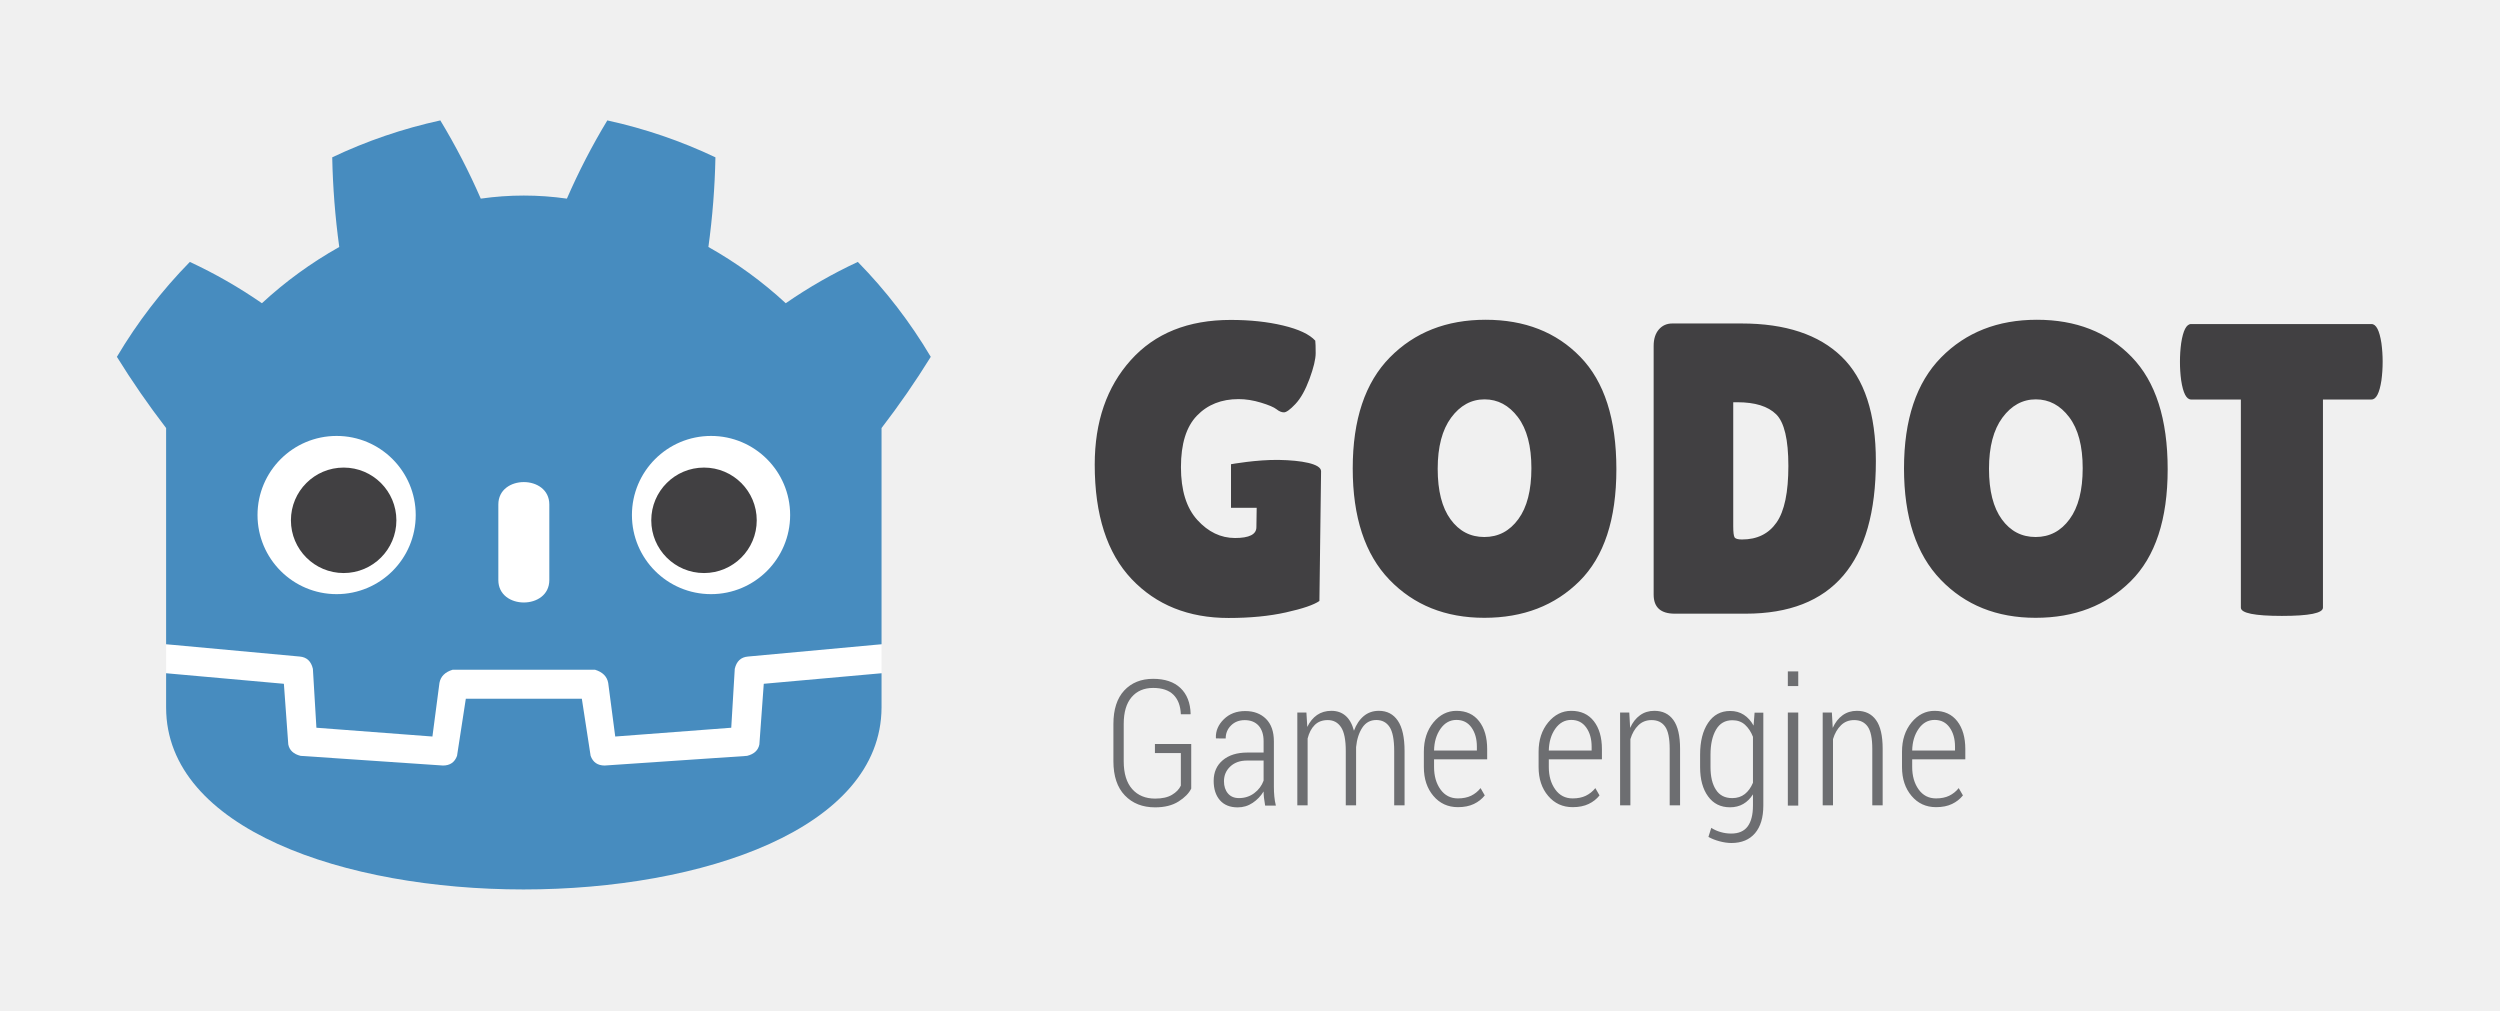
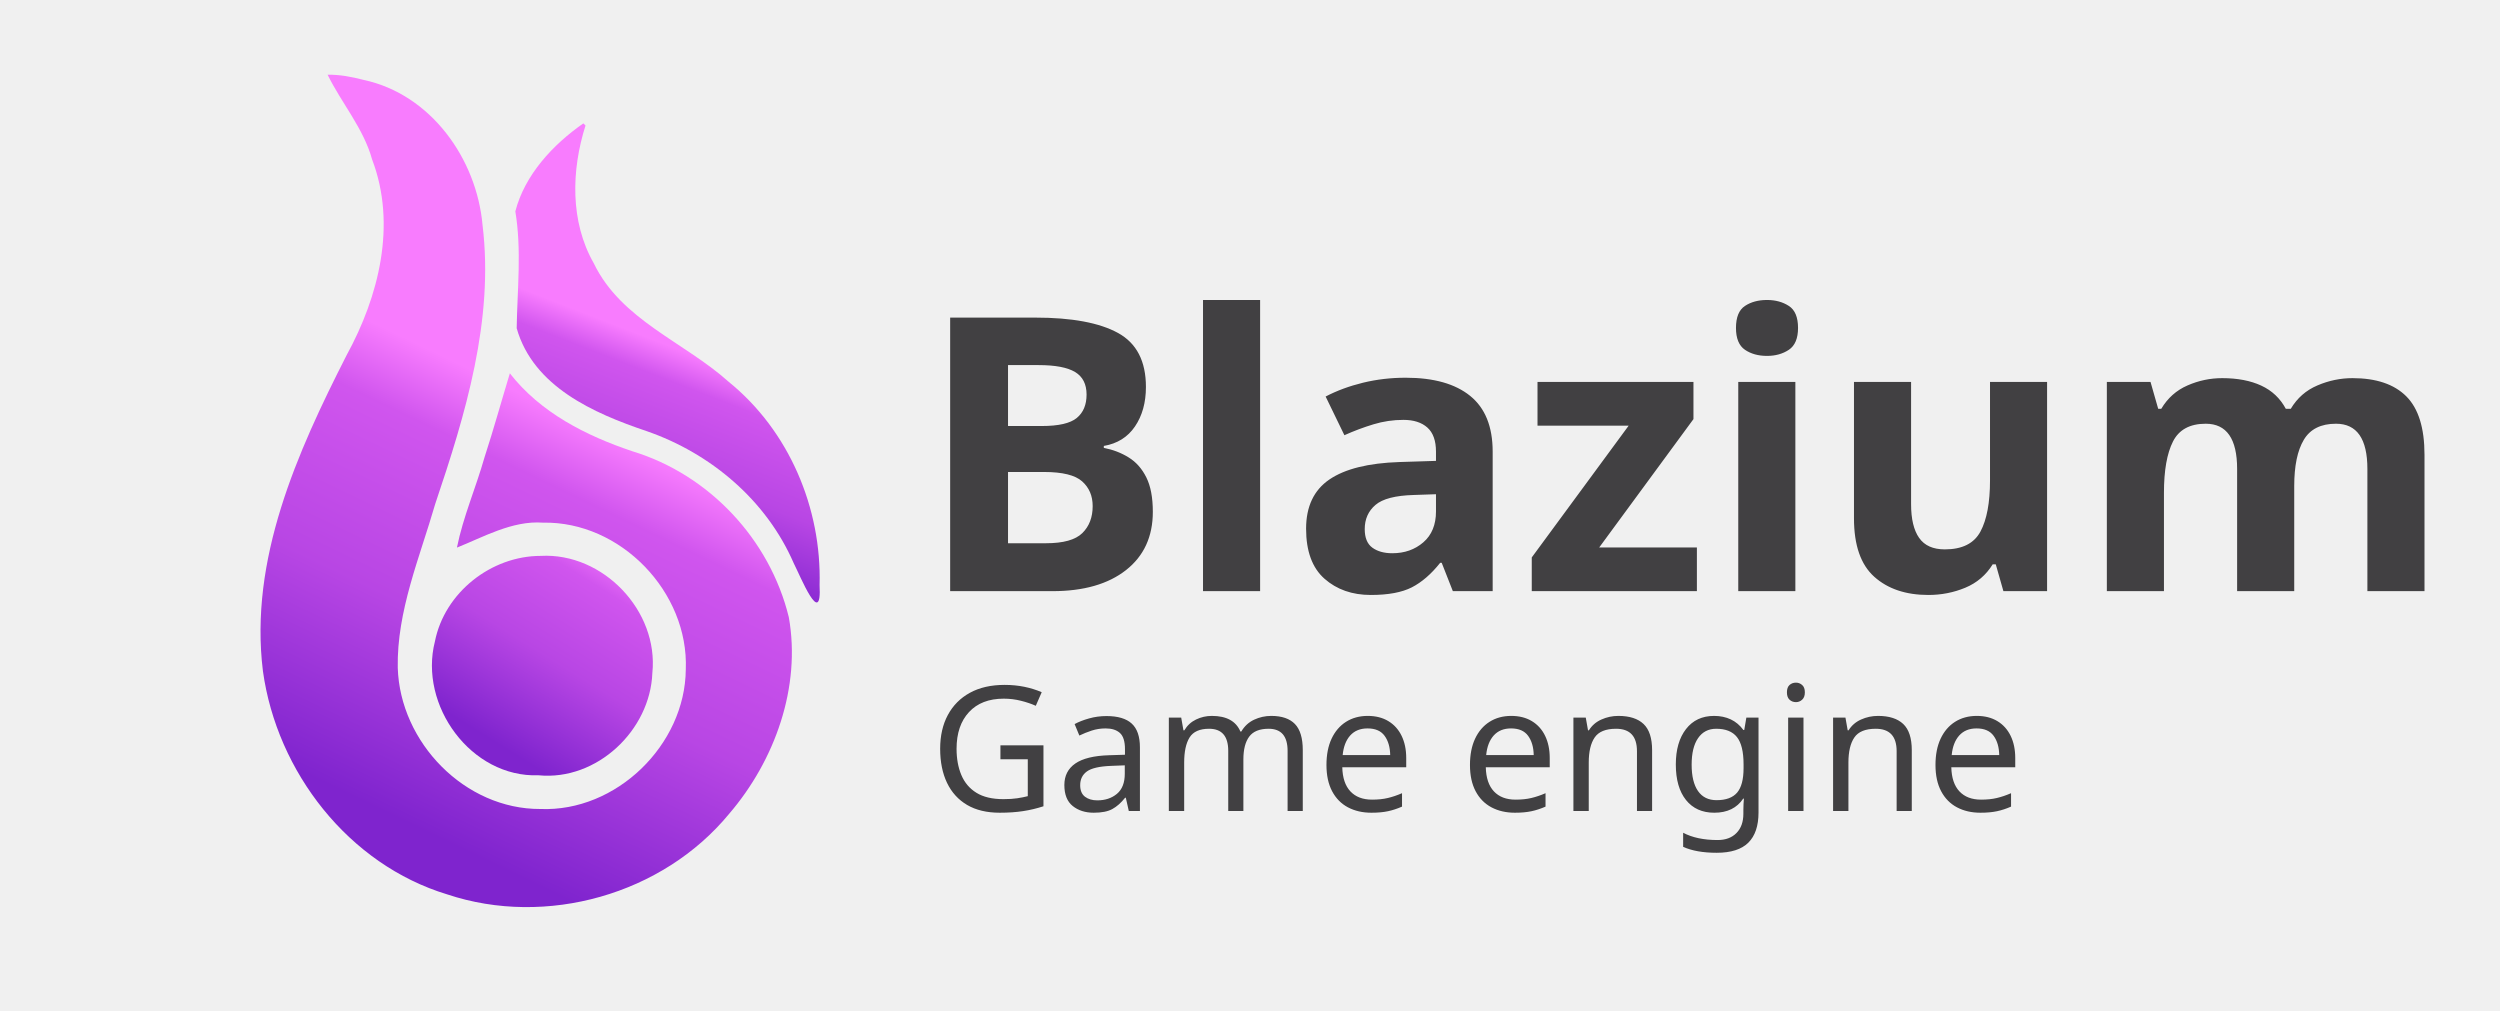
- <svg xmlns="http://www.w3.org/2000/svg" width="1024" height="414">
-   <path fill="#414042" d="M523.82 188.382c-9.142-.142-19.603 1.764-19.603 1.764v17.842h10.52l-.117 7.953c0 2.946-2.92 4.427-8.747 4.427-5.831 0-10.982-2.47-15.45-7.395-4.48-4.932-6.708-12.141-6.708-21.64 0-9.519 2.176-16.537 6.536-21.065 4.35-4.524 10.05-6.794 17.064-6.794 2.946 0 5.996.476 9.168 1.445 3.174.962 5.293 1.863 6.375 2.707 1.072.867 2.09 1.277 3.056 1.277.96 0 2.513-1.122 4.66-3.392 2.153-2.263 4.082-5.693 5.782-10.267 1.694-4.598 2.543-8.122 2.543-10.621 0-2.48-.054-4.19-.164-5.092-2.379-2.603-6.767-4.666-13.168-6.2-6.39-1.53-13.552-2.289-21.476-2.289-17.438 0-31.073 5.49-40.92 16.47-9.855 10.982-14.773 25.24-14.773 42.79 0 20.607 5.035 36.227 15.103 46.868 10.085 10.64 23.327 15.953 39.743 15.953 8.827 0 16.664-.76 23.51-2.289 6.853-1.523 11.41-3.088 13.676-4.67l.68-53.137c0-3.087-8.149-4.488-17.29-4.645m84.247-24.804c-5.431 0-9.98 2.496-13.671 7.47-3.672 4.98-5.517 11.969-5.517 20.963 0 9.013 1.754 15.914 5.27 20.722 3.508 4.823 8.117 7.225 13.835 7.225 5.715 0 10.358-2.432 13.924-7.313q5.351-7.293 5.353-20.884c0-9.054-1.846-16.023-5.524-20.89q-5.51-7.292-13.67-7.293m-.083 89.477c-15.9 0-28.868-5.203-38.89-15.61q-15.016-15.624-15.017-45.592c0-19.992 5.063-35.128 15.191-45.435 10.131-10.293 23.209-15.444 39.228-15.444 16.016 0 28.954 5.058 38.795 15.204 9.858 10.126 14.778 25.477 14.778 46.009 0 20.546-5.034 35.828-15.114 45.856-10.08 10.008-23.062 15.012-38.971 15.012m101.95-88.298v50.788c0 2.37.176 3.866.515 4.493.337.624 1.358.937 3.052.937 6.232 0 10.954-2.328 14.181-6.97 3.235-4.636 4.835-12.356 4.835-23.168 0-10.817-1.674-17.865-5-21.139-3.344-3.283-8.64-4.94-15.884-4.94zm-32.599 78.798V141.681c0-2.832.704-5.067 2.126-6.724 1.413-1.632 3.25-2.461 5.521-2.461h28.357c17.994 0 31.664 4.54 40.994 13.597 9.347 9.054 14.02 23.31 14.02 42.784 0 41.66-17.778 62.486-53.326 62.486h-29.03c-5.769 0-8.662-2.597-8.662-7.808m156.544-79.977c-5.432 0-9.994 2.496-13.678 7.47q-5.507 7.471-5.508 20.963c0 9.013 1.758 15.914 5.262 20.722 3.505 4.823 8.119 7.225 13.837 7.225 5.717 0 10.363-2.432 13.924-7.313q5.354-7.293 5.355-20.884c0-9.054-1.843-16.023-5.522-20.89-3.68-4.861-8.23-7.293-13.67-7.293m-.087 89.477q-23.86 0-38.88-15.61-15.03-15.624-15.03-45.592c0-19.992 5.065-35.128 15.191-45.435 10.139-10.293 23.209-15.444 39.233-15.444 16.02 0 28.946 5.058 38.8 15.204 9.85 10.126 14.772 25.477 14.772 46.009 0 20.546-5.037 35.828-15.115 45.856-10.076 10.008-23.07 15.012-38.971 15.012m117.69-4.17c0 2.251-5.597 3.392-16.809 3.392-11.202 0-16.815-1.141-16.815-3.392v-85.248h-20.371c-1.928 0-3.286-2.597-4.077-7.818a56 56 0 0 1-.501-7.636c0-2.592.162-5.146.501-7.636.79-5.205 2.15-7.823 4.077-7.823h73.864c1.924 0 3.277 2.617 4.078 7.823.333 2.49.505 5.043.505 7.636 0 2.608-.172 5.152-.505 7.637-.8 5.22-2.154 7.817-4.078 7.817h-19.87z" />
-   <path fill="#6d6e71" d="M487.93 322.997c-.94 1.926-2.664 3.691-5.188 5.289-2.52 1.607-5.722 2.406-9.611 2.406-5.132 0-9.259-1.617-12.394-4.887-3.122-3.243-4.686-7.92-4.686-14.022V296.57c0-5.97 1.473-10.548 4.431-13.743 2.95-3.17 6.903-4.78 11.84-4.78 4.824 0 8.564 1.27 11.212 3.781 2.639 2.519 4.025 6.038 4.146 10.532l-.066.2h-3.94c-.14-3.443-1.14-6.101-3.022-7.979-1.871-1.861-4.655-2.803-8.33-2.803-3.72 0-6.668 1.259-8.823 3.785-2.15 2.518-3.224 6.17-3.224 10.968v15.301q.001 7.462 3.476 11.382c2.316 2.592 5.438 3.892 9.38 3.892 2.876 0 5.19-.51 6.92-1.554 1.738-1.028 2.942-2.285 3.624-3.775V308.45h-10.618v-3.704h14.873zm19.557 3.902c2.336 0 4.416-.661 6.232-2.01 1.82-1.353 3.096-3.063 3.852-5.146v-8.224h-6.756q-4.31 0-6.896 2.442c-1.726 1.617-2.581 3.637-2.581 6.037 0 2.03.534 3.696 1.616 4.981 1.08 1.289 2.59 1.92 4.533 1.92m10.715 3.068a99 99 0 0 1-.48-3.225 22 22 0 0 1-.15-2.562 14.9 14.9 0 0 1-4.483 4.675c-1.836 1.236-3.878 1.848-6.128 1.848-3.147 0-5.567-.975-7.28-2.927-1.702-1.96-2.563-4.6-2.563-7.936 0-3.523 1.237-6.35 3.72-8.448 2.48-2.098 5.85-3.147 10.09-3.147h6.643v-4.672c0-2.686-.686-4.802-2.032-6.331-1.375-1.51-3.264-2.275-5.701-2.275-2.268 0-4.139.722-5.608 2.182-1.463 1.45-2.19 3.224-2.19 5.337l-3.944-.035-.07-.206c-.11-2.866.973-5.4 3.261-7.646 2.279-2.24 5.203-3.352 8.761-3.352 3.517 0 6.347 1.069 8.509 3.2q3.224 3.227 3.226 9.21v18.645c0 1.358.064 2.677.183 3.936a25 25 0 0 0 .627 3.729zm16.905-38.108.36 5.9c1-2.112 2.339-3.739 3.998-4.896q2.498-1.711 5.874-1.711c2.296 0 4.232.668 5.794 2.02 1.562 1.347 2.714 3.387 3.446 6.127.938-2.529 2.264-4.528 3.986-5.975 1.722-1.45 3.812-2.172 6.23-2.172 3.335 0 5.923 1.35 7.755 4.05 1.841 2.705 2.759 6.856 2.759 12.464v22.207h-4.246v-22.28c0-4.663-.645-7.946-1.9-9.834-1.261-1.89-3.071-2.842-5.41-2.842-2.462 0-4.384 1.04-5.767 3.152-1.375 2.112-2.223 4.754-2.531 7.945v23.86h-4.224v-22.258c0-4.554-.639-7.812-1.945-9.759-1.299-1.946-3.107-2.912-5.427-2.912-2.218 0-4.013.677-5.358 2.02-1.353 1.349-2.315 3.195-2.899 5.538v27.369h-4.22v-38.014zm61.457 3.021q-3.966 0-6.517 3.613c-1.705 2.415-2.585 5.392-2.656 8.938h17.537v-1.626c0-3.137-.736-5.75-2.21-7.822-1.482-2.075-3.53-3.103-6.154-3.103m.598 35.735c-4.099 0-7.451-1.543-10.055-4.621q-3.895-4.61-3.896-11.793v-6.313c0-4.798 1.303-8.798 3.912-11.979 2.616-3.167 5.758-4.75 9.441-4.75 3.983 0 7.068 1.413 9.27 4.246q3.313 4.257 3.312 11.434v4.171H587.39v3.162c0 3.68.882 6.744 2.635 9.19 1.757 2.45 4.144 3.666 7.136 3.666 2.077 0 3.888-.367 5.396-1.089a11.1 11.1 0 0 0 3.877-3.132l1.728 2.99c-1.148 1.456-2.634 2.633-4.45 3.505-1.811.868-4 1.312-6.551 1.312m46.411-35.734q-3.976 0-6.528 3.613-2.54 3.62-2.652 8.938h17.54v-1.626c0-3.137-.733-5.75-2.216-7.822-1.475-2.075-3.52-3.103-6.144-3.103m.593 35.735c-4.1 0-7.446-1.543-10.045-4.621q-3.91-4.61-3.91-11.793v-6.313c0-4.798 1.309-8.798 3.913-11.979 2.623-3.167 5.766-4.75 9.45-4.75 3.975 0 7.072 1.413 9.27 4.246 2.2 2.837 3.304 6.65 3.304 11.434v4.171h-21.755v3.162q0 5.52 2.647 9.19c1.747 2.45 4.124 3.666 7.125 3.666 2.087 0 3.888-.367 5.392-1.089a11.2 11.2 0 0 0 3.894-3.132l1.717 2.99c-1.15 1.456-2.633 2.633-4.451 3.505-1.81.868-3.997 1.312-6.55 1.312m23.189-38.755.345 6.284c1.014-2.23 2.353-3.962 4.034-5.166 1.667-1.21 3.63-1.824 5.887-1.824 3.396 0 5.998 1.256 7.804 3.78 1.826 2.518 2.73 6.434 2.73 11.749v23.191h-4.249V306.72c0-4.343-.636-7.377-1.9-9.137-1.258-1.76-3.107-2.636-5.513-2.636-2.158 0-3.968.701-5.419 2.126-1.457 1.412-2.543 3.294-3.267 5.666v27.134h-4.219V291.86zm33.27 22.395c0 3.858.73 6.926 2.213 9.208 1.465 2.304 3.695 3.443 6.671 3.443 2.04 0 3.757-.544 5.167-1.657 1.405-1.113 2.514-2.662 3.336-4.627V301.79c-.79-2.025-1.874-3.66-3.244-4.92-1.368-1.24-3.102-1.863-5.186-1.863-2.97 0-5.216 1.294-6.708 3.891-1.502 2.603-2.25 5.995-2.25 10.161zm-4.262-5.195c0-5.386 1.088-9.714 3.274-12.975 2.169-3.245 5.187-4.871 9.03-4.871 2.134 0 4.007.52 5.607 1.564 1.603 1.024 2.928 2.523 3.992 4.43l.412-5.287h3.581v38.048c0 4.871-1.13 8.646-3.4 11.317-2.271 2.66-5.499 4.009-9.666 4.009-1.5 0-3.11-.235-4.832-.691-1.724-.456-3.252-1.054-4.59-1.805l1.168-3.704a14.1 14.1 0 0 0 3.831 1.716 15.2 15.2 0 0 0 4.352.616q4.536-.001 6.71-2.905c1.452-1.961 2.18-4.798 2.18-8.553v-4.597c-1.079 1.71-2.402 3.024-3.97 3.93-1.563.912-3.39 1.368-5.448 1.368-3.818 0-6.814-1.496-8.976-4.486-2.167-2.983-3.255-6.965-3.255-11.93zm40.2 20.916h-4.266V291.86h4.266zm0-48.968h-4.266v-6.005h4.266zm13.774 10.852.346 6.284c1.016-2.23 2.35-3.962 4.027-5.166 1.677-1.21 3.643-1.824 5.89-1.824 3.397 0 6.01 1.256 7.82 3.78 1.821 2.518 2.717 6.434 2.717 11.749v23.191h-4.248V306.72c0-4.343-.635-7.377-1.897-9.137-1.268-1.76-3.103-2.636-5.517-2.636-2.157 0-3.962.701-5.412 2.126-1.455 1.412-2.545 3.294-3.266 5.666v27.134h-4.224V291.86zm42.074 3.021q-3.978 0-6.518 3.613-2.547 3.62-2.66 8.938h17.54v-1.626c0-3.137-.731-5.75-2.21-7.822-1.476-2.075-3.525-3.103-6.152-3.103m.602 35.735c-4.11 0-7.456-1.543-10.048-4.621q-3.903-4.61-3.903-11.793v-6.313c0-4.798 1.302-8.798 3.91-11.979q3.924-4.75 9.439-4.75c3.978 0 7.077 1.413 9.283 4.246 2.197 2.837 3.3 6.65 3.3 11.434v4.171h-21.76v3.162c0 3.68.887 6.744 2.642 9.19 1.754 2.45 4.133 3.666 7.137 3.666 2.08 0 3.88-.367 5.382-1.089a11.16 11.16 0 0 0 3.897-3.132l1.725 2.99c-1.156 1.456-2.64 2.633-4.454 3.505-1.81.868-3.998 1.312-6.55 1.312" />
-   <g fill="#fff" transform="matrix(.36 0 0 .36 30.24 21.6)">
-     <path d="M105 673v33q407 354 814 0v-33z" />
-     <path fill="#478cbf" d="m105 673 152 14q12 1 15 14l4 67 132 10 8-61q2-11 15-15h162q13 4 15 15l8 61 132-10 4-67q3-13 15-14l152-14V427q30-39 56-81-35-59-83-108-43 20-82 47-40-37-88-64 7-51 8-102-59-28-123-42-26 43-46 89-49-7-98 0-20-46-46-89-64 14-123 42 1 51 8 102-48 27-88 64-39-27-82-47-48 49-83 108 26 42 56 81zm0 33v39c0 276 813 276 814 0v-39l-134 12-5 69q-2 10-14 13l-162 11q-12 0-16-11l-10-65H446l-10 65q-4 11-16 11l-162-11q-12-3-14-13l-5-69z" />
-     <path d="M483 600c0 34 58 34 58 0v-86c0-34-58-34-58 0z" />
-     <circle cx="725" cy="526" r="90" />
-     <circle cx="299" cy="526" r="90" />
-   </g>
-   <g fill="#414042" transform="matrix(.36 0 0 .36 30.24 21.6)">
-     <circle cx="307" cy="532" r="60" />
-     <circle cx="717" cy="532" r="60" />
-   </g>
+ <svg xmlns="http://www.w3.org/2000/svg" xmlns:xlink="http://www.w3.org/1999/xlink" xml:space="preserve" width="1024" height="414">
+   <defs>
+     <linearGradient xlink:href="#a" id="d" x1="496.519" x2="635.831" y1="813.477" y2="589.778" gradientTransform="translate(-29.828 14.465)scale(.3714)" gradientUnits="userSpaceOnUse" />
+     <linearGradient id="a">
+       <stop offset=".045" stop-color="#7f24ce" />
+       <stop offset=".468" stop-color="#b846e4" />
+       <stop offset=".825" stop-color="#d055ee" />
+       <stop offset="1" stop-color="#f87cfe" />
+     </linearGradient>
+     <linearGradient xlink:href="#b" id="e" x1="269.585" x2="488.27" y1="847.204" y2="393.079" gradientTransform="translate(-29.828 14.465)scale(.3714)" gradientUnits="userSpaceOnUse" />
+     <linearGradient id="b">
+       <stop offset=".045" stop-color="#7f24ce" />
+       <stop offset=".478" stop-color="#b846e4" />
+       <stop offset=".848" stop-color="#d055ee" />
+       <stop offset="1" stop-color="#f87cfe" />
+     </linearGradient>
+     <linearGradient xlink:href="#c" id="f" x1="635.831" x2="721.822" y1="589.778" y2="368.408" gradientTransform="translate(-29.828 14.465)scale(.3714)" gradientUnits="userSpaceOnUse" />
+     <linearGradient id="c">
+       <stop offset=".045" stop-color="#7f24ce" />
+       <stop offset=".468" stop-color="#b846e4" />
+       <stop offset=".848" stop-color="#d055ee" />
+       <stop offset="1" stop-color="#f87cfe" />
+     </linearGradient>
+   </defs>
+   <text xml:space="preserve" x="316.565" y="243.003" fill="#414042" stroke-width="1.07" font-family="'Inter Alia'" font-size="12.84" font-weight="700" style="-inkscape-font-specification:&quot;Inter Alia, Bold&quot;;font-variant-ligatures:normal;font-variant-caps:normal;font-variant-numeric:normal;font-variant-east-asian:normal;text-align:start" transform="translate(58.492 -.863)">
+     <tspan x="316.565" y="243.003" font-size="156.936" style="-inkscape-font-specification:&quot;Inter Alia, Bold&quot;;font-variant-ligatures:normal;font-variant-caps:normal;font-variant-numeric:normal;font-variant-east-asian:normal">Blazium</tspan>
+   </text>
+   <text xml:space="preserve" x="322.255" y="333.035" fill="#414042" stroke-width="1.07" font-family="'Inter Alia'" font-size="85.601" font-weight="500" style="-inkscape-font-specification:&quot;Inter Alia, Medium&quot;;font-variant-ligatures:normal;font-variant-caps:normal;font-variant-numeric:normal;font-variant-east-asian:normal;text-align:start" transform="translate(58.492 -.863)">
+     <tspan x="322.255" y="333.035" font-size="71.335" font-weight="400" style="-inkscape-font-specification:&quot;Inter Alia, Normal&quot;;font-variant-ligatures:normal;font-variant-caps:normal;font-variant-numeric:normal;font-variant-east-asian:normal">Game engine</tspan>
+   </text>
+   <path fill="url(#d)" d="m 163.003,228.552 c 25.522,-1.404 48.327,22.515 45.713,47.945 -0.877,23.545 -22.757,44.245 -46.602,41.924 -27.695,1.017 -49.13,-28.699 -42.472,-54.783 3.957,-20.071 23.05,-35.08 43.361,-35.086 z" paint-order="markers stroke fill" style="mix-blend-mode:normal" transform="translate(58.492 -.863)" />
+   <path fill="url(#e)" d="M 75.703,31.474 C 81.281,42.939 90.388,53.364 93.914,66.158 104.082,92.813 96.703,122.202 83.472,146.369 63.205,186.166 43.535,230.048 49.205,275.759 c 5.727,41.293 35.078,79.184 75.475,91.444 40.552,13.537 88.326,0.053 115.515,-33.039 18.655,-21.748 29.52,-51.878 24.408,-80.513 -7.778,-31.838 -32.588,-58.334 -63.967,-67.923 -19.014,-6.353 -37.759,-15.853 -50.293,-31.947 -3.119,10.238 -6.661,22.995 -10.382,34.421 -3.511,12.374 -8.764,24.383 -11.295,36.951 10.411,-4.094 22.628,-11.164 35.256,-10.209 31.787,-0.616 59.742,28.421 58.487,60.106 -0.256,30.941 -28.46,58.42 -59.546,57.179 -30.967,0.14 -57.508,-27.27 -58.435,-57.85 -0.424,-23.206 9.008,-45.183 15.368,-67.167 C 132.11,170.717 143.916,131.967 139.156,93.035 136.732,65.866 117.983,39.526 90.501,33.603 85.672,32.358 80.712,31.377 75.703,31.474 Z" paint-order="markers stroke fill" style="mix-blend-mode:normal" transform="translate(58.492 -.863)" />
+   <path fill="url(#f)" d="m 180.456,51.401 c -12.456,8.651 -24.027,21.113 -27.867,36.042 2.642,15.852 0.793,32.042 0.554,47.867 6.78,23.921 31.555,34.83 53.136,42.11 26.312,9.078 49.13,28.338 60.324,54.097 2.611,5.089 11.59,27.302 10.604,9.012 0.895,-31.551 -12.525,-63.269 -37.224,-83.275 -18.237,-16.375 -44,-25.23 -55.269,-48.559 -9.758,-17.118 -9.18,-38.096 -3.382,-56.419 l -0.437,-0.437 z" paint-order="markers stroke fill" style="mix-blend-mode:normal" transform="translate(58.492 -.863)" />
</svg>
